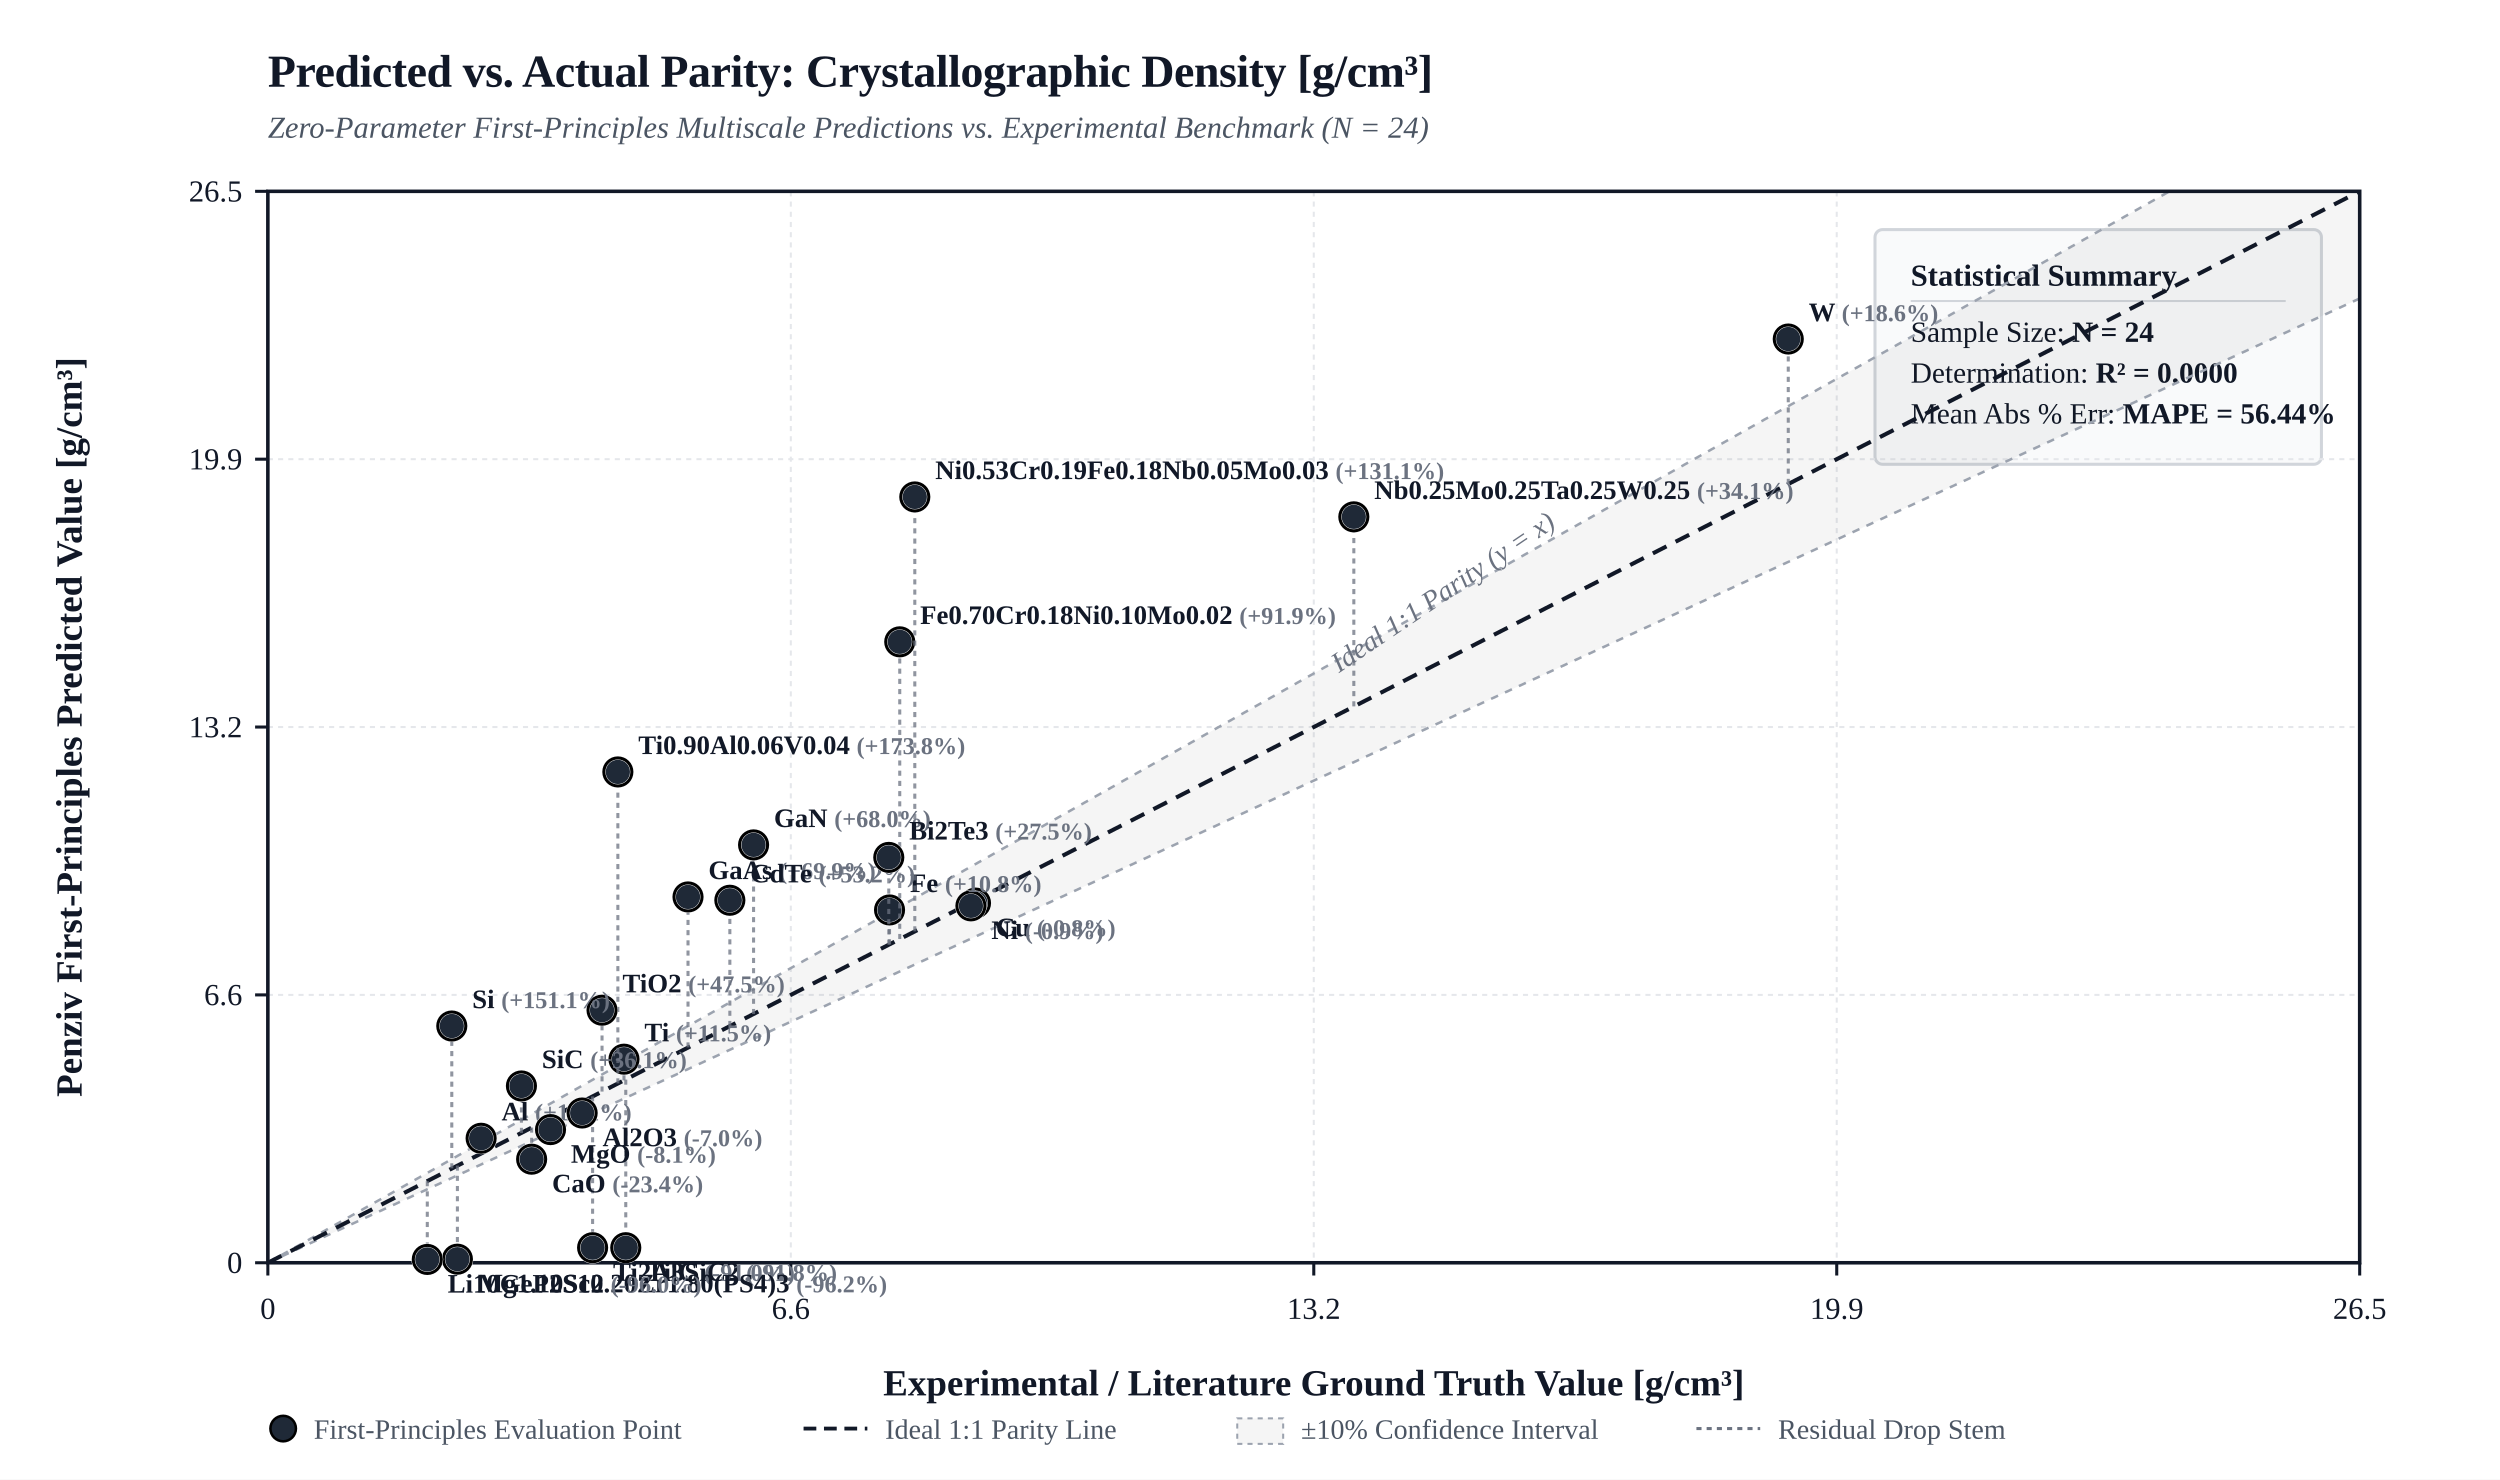
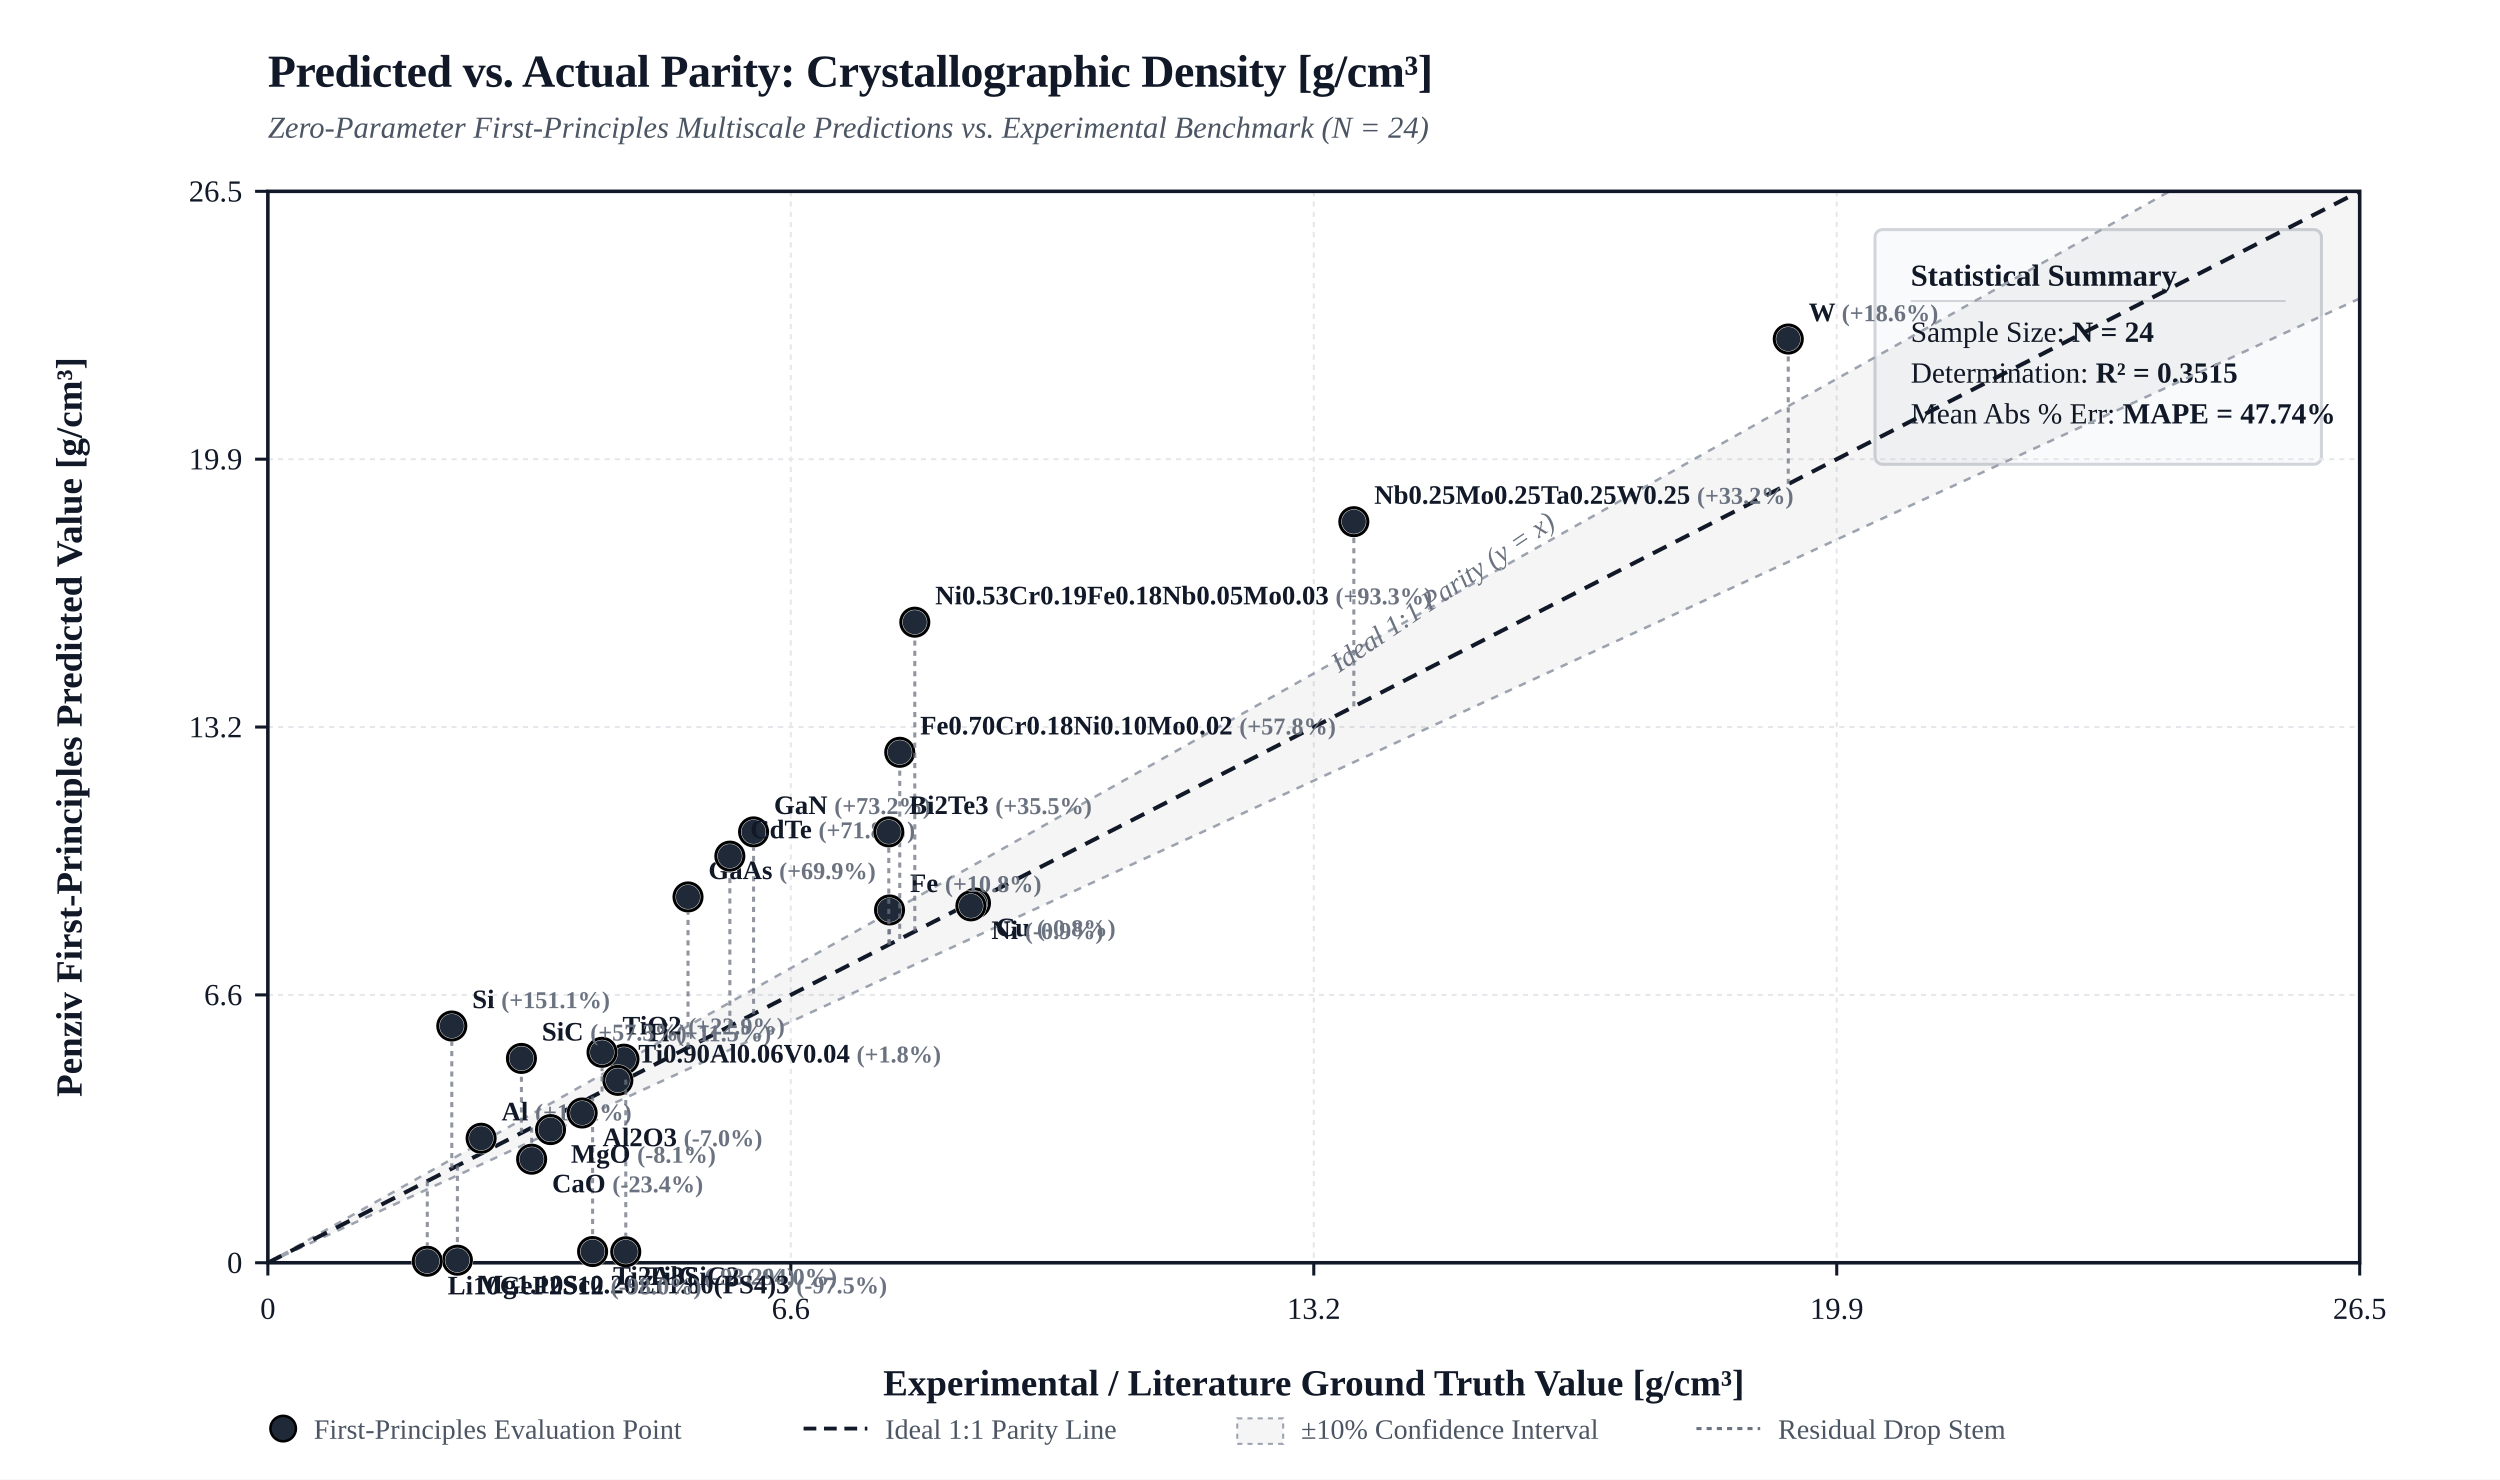
<svg xmlns="http://www.w3.org/2000/svg" viewBox="0 0 980 580" width="100%" height="auto" style="background-color: #FFFFFF; border: 1px solid #E5E7EB; border-radius: 4px; font-family: 'Times New Roman', Times, 'DejaVu Serif', 'TeX Gyre Termes', Georgia, serif;">
  <defs>
    <clipPath id="plotClip">
      <rect x="105" y="75" width="820" height="420" />
    </clipPath>
  </defs>
  <rect x="0" y="0" width="980" height="580" fill="#FFFFFF" />
  <text x="105" y="34" fill="#111827" font-size="18" font-weight="bold" letter-spacing="-0.01em">Predicted vs. Actual Parity: Crystallographic Density [g/cm³]</text>
  <text x="105" y="54" fill="#4B5563" font-size="12" font-style="italic">Zero-Parameter First-Principles Multiscale Predictions vs. Experimental Benchmark (N = 24)</text>
  <g transform="translate(735, 90)">
    <rect width="175" height="92" rx="3" fill="#F9FAFB" stroke="#D1D5DB" stroke-width="1.2" />
    <text x="14" y="22" fill="#111827" font-size="12" font-weight="bold">Statistical Summary</text>
    <line x1="14" y1="28" x2="161" y2="28" stroke="#D1D5DB" stroke-width="0.8" />
    <text x="14" y="44" fill="#111827" font-size="11.5">Sample Size: <tspan font-weight="bold">N = 24</tspan>
    </text>
-     <text x="14" y="60" fill="#111827" font-size="11.5">Determination: <tspan font-weight="bold">R² = 0.0000</tspan>
+     <text x="14" y="60" fill="#111827" font-size="11.5">Determination: <tspan font-weight="bold">R² = 0.3515</tspan>
    </text>
-     <text x="14" y="76" fill="#111827" font-size="11.5">Mean Abs % Err: <tspan font-weight="bold">MAPE = 56.44%</tspan>
+     <text x="14" y="76" fill="#111827" font-size="11.5">Mean Abs % Err: <tspan font-weight="bold">MAPE = 47.74%</tspan>
    </text>
  </g>
  <line x1="105.0" y1="75" x2="105.0" y2="495" stroke="#E5E7EB" stroke-width="0.8" stroke-dasharray="2,2" />
  <line x1="105" y1="495.0" x2="925" y2="495.0" stroke="#E5E7EB" stroke-width="0.8" stroke-dasharray="2,2" />
  <line x1="100" y1="495.0" x2="105" y2="495.0" stroke="#111827" stroke-width="1.2" />
  <text x="95" y="499.0" fill="#111827" font-size="12" font-weight="500" text-anchor="end">0</text>
  <line x1="105.0" y1="495" x2="105.0" y2="500" stroke="#111827" stroke-width="1.2" />
  <text x="105.0" y="517.0" fill="#111827" font-size="12" font-weight="500" text-anchor="middle">0</text>
  <line x1="310.0" y1="75" x2="310.0" y2="495" stroke="#E5E7EB" stroke-width="0.8" stroke-dasharray="2,2" />
  <line x1="105" y1="390.0" x2="925" y2="390.0" stroke="#E5E7EB" stroke-width="0.8" stroke-dasharray="2,2" />
  <line x1="100" y1="390.0" x2="105" y2="390.0" stroke="#111827" stroke-width="1.2" />
  <text x="95" y="394.0" fill="#111827" font-size="12" font-weight="500" text-anchor="end">6.6</text>
  <line x1="310.0" y1="495" x2="310.0" y2="500" stroke="#111827" stroke-width="1.2" />
  <text x="310.0" y="517.0" fill="#111827" font-size="12" font-weight="500" text-anchor="middle">6.6</text>
  <line x1="515.0" y1="75" x2="515.0" y2="495" stroke="#E5E7EB" stroke-width="0.8" stroke-dasharray="2,2" />
  <line x1="105" y1="285.0" x2="925" y2="285.0" stroke="#E5E7EB" stroke-width="0.8" stroke-dasharray="2,2" />
  <line x1="100" y1="285.0" x2="105" y2="285.0" stroke="#111827" stroke-width="1.2" />
  <text x="95" y="289.0" fill="#111827" font-size="12" font-weight="500" text-anchor="end">13.2</text>
  <line x1="515.0" y1="495" x2="515.0" y2="500" stroke="#111827" stroke-width="1.2" />
  <text x="515.0" y="517.0" fill="#111827" font-size="12" font-weight="500" text-anchor="middle">13.2</text>
  <line x1="720.0" y1="75" x2="720.0" y2="495" stroke="#E5E7EB" stroke-width="0.8" stroke-dasharray="2,2" />
  <line x1="105" y1="180.0" x2="925" y2="180.0" stroke="#E5E7EB" stroke-width="0.8" stroke-dasharray="2,2" />
  <line x1="100" y1="180.0" x2="105" y2="180.0" stroke="#111827" stroke-width="1.2" />
  <text x="95" y="184.0" fill="#111827" font-size="12" font-weight="500" text-anchor="end">19.9</text>
  <line x1="720.0" y1="495" x2="720.0" y2="500" stroke="#111827" stroke-width="1.2" />
  <text x="720.0" y="517.0" fill="#111827" font-size="12" font-weight="500" text-anchor="middle">19.9</text>
  <line x1="925.0" y1="75" x2="925.0" y2="495" stroke="#E5E7EB" stroke-width="0.8" stroke-dasharray="2,2" />
  <line x1="105" y1="75.0" x2="925" y2="75.0" stroke="#E5E7EB" stroke-width="0.8" stroke-dasharray="2,2" />
  <line x1="100" y1="75.0" x2="105" y2="75.0" stroke="#111827" stroke-width="1.2" />
  <text x="95" y="79.0" fill="#111827" font-size="12" font-weight="500" text-anchor="end">26.5</text>
  <line x1="925.0" y1="495" x2="925.0" y2="500" stroke="#111827" stroke-width="1.2" />
  <text x="925.0" y="517.0" fill="#111827" font-size="12" font-weight="500" text-anchor="middle">26.5</text>
  <polygon points="105.0,495.0 925.0,33.0 925.0,117.0 105.0,495.0" fill="rgba(0, 0, 0, 0.04)" clip-path="url(#plotClip)" />
  <line x1="105.0" y1="495.0" x2="925.0" y2="33.0" stroke="#9CA3AF" stroke-width="1.0" stroke-dasharray="3,3" clip-path="url(#plotClip)" />
  <line x1="105.0" y1="495.0" x2="925.0" y2="117.0" stroke="#9CA3AF" stroke-width="1.0" stroke-dasharray="3,3" clip-path="url(#plotClip)" />
  <line x1="105.0" y1="495.0" x2="925.0" y2="75.0" stroke="#111827" stroke-width="1.6" stroke-dasharray="6,4" clip-path="url(#plotClip)" />
  <text x="535.0" y="273.0" fill="#6B7280" font-size="11" font-style="italic" transform="rotate(-34 515.0 285.0)">Ideal 1:1 Parity (y = x)</text>
  <rect x="105" y="75" width="820" height="420" fill="none" stroke="#111827" stroke-width="1.4" />
  <text x="515.0" y="547.0" fill="#111827" font-size="14.5" font-weight="bold" text-anchor="middle">Experimental / Literature Ground Truth Value [g/cm³]</text>
  <text x="32" y="285.0" fill="#111827" font-size="14.5" font-weight="bold" text-anchor="middle" transform="rotate(-90 32 285.0)">Penziv First-Principles Predicted Value [g/cm³]</text>
  <line x1="382.4" y1="352.9" x2="382.4" y2="354.0" stroke="#6B7280" stroke-width="1.2" stroke-dasharray="2,2" opacity="0.75" clip-path="url(#plotClip)" />
  <circle cx="382.4" cy="354.0" r="5.5" fill="#1F2937" stroke="#FFFFFF" stroke-width="1.5" />
  <circle cx="382.4" cy="354.0" r="5.5" fill="none" stroke="#000000" stroke-width="1.2" />
  <text x="390.4" y="367.0" fill="#111827" font-size="10.5" font-weight="600" text-anchor="start">Cu <tspan fill="#6B7280" font-size="9.5">(-0.8%)</tspan>
  </text>
  <line x1="188.6" y1="452.2" x2="188.6" y2="446.2" stroke="#6B7280" stroke-width="1.2" stroke-dasharray="2,2" opacity="0.75" clip-path="url(#plotClip)" />
  <circle cx="188.6" cy="446.2" r="5.5" fill="#1F2937" stroke="#FFFFFF" stroke-width="1.5" />
  <circle cx="188.6" cy="446.2" r="5.5" fill="none" stroke="#000000" stroke-width="1.2" />
  <text x="196.6" y="439.2" fill="#111827" font-size="10.5" font-weight="600" text-anchor="start">Al <tspan fill="#6B7280" font-size="9.5">(+14.1%)</tspan>
  </text>
  <line x1="380.6" y1="353.9" x2="380.6" y2="355.1" stroke="#6B7280" stroke-width="1.2" stroke-dasharray="2,2" opacity="0.75" clip-path="url(#plotClip)" />
  <circle cx="380.6" cy="355.1" r="5.5" fill="#1F2937" stroke="#FFFFFF" stroke-width="1.5" />
  <circle cx="380.6" cy="355.1" r="5.5" fill="none" stroke="#000000" stroke-width="1.2" />
  <text x="388.6" y="368.1" fill="#111827" font-size="10.5" font-weight="600" text-anchor="start">Ni <tspan fill="#6B7280" font-size="9.5">(-0.9%)</tspan>
  </text>
  <line x1="244.6" y1="423.5" x2="244.6" y2="415.2" stroke="#6B7280" stroke-width="1.2" stroke-dasharray="2,2" opacity="0.75" clip-path="url(#plotClip)" />
  <circle cx="244.6" cy="415.2" r="5.5" fill="#1F2937" stroke="#FFFFFF" stroke-width="1.5" />
  <circle cx="244.6" cy="415.2" r="5.5" fill="none" stroke="#000000" stroke-width="1.2" />
  <text x="252.6" y="408.2" fill="#111827" font-size="10.5" font-weight="600" text-anchor="start">Ti <tspan fill="#6B7280" font-size="9.5">(+11.5%)</tspan>
  </text>
  <line x1="701.0" y1="189.7" x2="701.0" y2="132.9" stroke="#6B7280" stroke-width="1.2" stroke-dasharray="2,2" opacity="0.75" clip-path="url(#plotClip)" />
  <circle cx="701.0" cy="132.9" r="5.5" fill="#1F2937" stroke="#FFFFFF" stroke-width="1.5" />
  <circle cx="701.0" cy="132.9" r="5.5" fill="none" stroke="#000000" stroke-width="1.2" />
  <text x="709.0" y="125.9" fill="#111827" font-size="10.5" font-weight="600" text-anchor="start">W <tspan fill="#6B7280" font-size="9.5">(+18.6%)</tspan>
  </text>
  <line x1="348.7" y1="370.2" x2="348.7" y2="356.7" stroke="#6B7280" stroke-width="1.2" stroke-dasharray="2,2" opacity="0.75" clip-path="url(#plotClip)" />
  <circle cx="348.7" cy="356.7" r="5.5" fill="#1F2937" stroke="#FFFFFF" stroke-width="1.5" />
  <circle cx="348.7" cy="356.7" r="5.5" fill="none" stroke="#000000" stroke-width="1.2" />
  <text x="356.7" y="349.7" fill="#111827" font-size="10.5" font-weight="600" text-anchor="start">Fe <tspan fill="#6B7280" font-size="9.5">(+10.8%)</tspan>
  </text>
-   <line x1="352.7" y1="368.1" x2="352.7" y2="251.6" stroke="#6B7280" stroke-width="1.2" stroke-dasharray="2,2" opacity="0.75" clip-path="url(#plotClip)" />
-   <circle cx="352.7" cy="251.6" r="5.5" fill="#1F2937" stroke="#FFFFFF" stroke-width="1.5" />
-   <circle cx="352.7" cy="251.6" r="5.5" fill="none" stroke="#000000" stroke-width="1.2" />
-   <text x="360.7" y="244.6" fill="#111827" font-size="10.5" font-weight="600" text-anchor="start">Fe0.70Cr0.18Ni0.10Mo0.02 <tspan fill="#6B7280" font-size="9.5">(+91.9%)</tspan>
+   <line x1="352.7" y1="368.1" x2="352.7" y2="294.9" stroke="#6B7280" stroke-width="1.2" stroke-dasharray="2,2" opacity="0.75" clip-path="url(#plotClip)" />
+   <circle cx="352.7" cy="294.9" r="5.5" fill="#1F2937" stroke="#FFFFFF" stroke-width="1.5" />
+   <circle cx="352.7" cy="294.9" r="5.5" fill="none" stroke="#000000" stroke-width="1.2" />
+   <text x="360.7" y="287.9" fill="#111827" font-size="10.5" font-weight="600" text-anchor="start">Fe0.70Cr0.18Ni0.10Mo0.02 <tspan fill="#6B7280" font-size="9.5">(+57.8%)</tspan>
  </text>
-   <line x1="358.6" y1="365.1" x2="358.6" y2="194.8" stroke="#6B7280" stroke-width="1.2" stroke-dasharray="2,2" opacity="0.75" clip-path="url(#plotClip)" />
-   <circle cx="358.6" cy="194.8" r="5.5" fill="#1F2937" stroke="#FFFFFF" stroke-width="1.5" />
-   <circle cx="358.6" cy="194.8" r="5.5" fill="none" stroke="#000000" stroke-width="1.2" />
-   <text x="366.6" y="187.8" fill="#111827" font-size="10.5" font-weight="600" text-anchor="start">Ni0.53Cr0.19Fe0.18Nb0.05Mo0.03 <tspan fill="#6B7280" font-size="9.5">(+131.1%)</tspan>
+   <line x1="358.6" y1="365.1" x2="358.6" y2="243.9" stroke="#6B7280" stroke-width="1.2" stroke-dasharray="2,2" opacity="0.75" clip-path="url(#plotClip)" />
+   <circle cx="358.6" cy="243.9" r="5.5" fill="#1F2937" stroke="#FFFFFF" stroke-width="1.5" />
+   <circle cx="358.6" cy="243.9" r="5.5" fill="none" stroke="#000000" stroke-width="1.2" />
+   <text x="366.6" y="236.9" fill="#111827" font-size="10.5" font-weight="600" text-anchor="start">Ni0.53Cr0.19Fe0.18Nb0.05Mo0.03 <tspan fill="#6B7280" font-size="9.5">(+93.3%)</tspan>
  </text>
-   <line x1="242.2" y1="424.7" x2="242.2" y2="302.6" stroke="#6B7280" stroke-width="1.2" stroke-dasharray="2,2" opacity="0.75" clip-path="url(#plotClip)" />
-   <circle cx="242.2" cy="302.6" r="5.5" fill="#1F2937" stroke="#FFFFFF" stroke-width="1.5" />
-   <circle cx="242.2" cy="302.6" r="5.5" fill="none" stroke="#000000" stroke-width="1.2" />
-   <text x="250.2" y="295.6" fill="#111827" font-size="10.5" font-weight="600" text-anchor="start">Ti0.90Al0.06V0.04 <tspan fill="#6B7280" font-size="9.5">(+173.8%)</tspan>
+   <line x1="242.2" y1="424.7" x2="242.2" y2="423.5" stroke="#6B7280" stroke-width="1.2" stroke-dasharray="2,2" opacity="0.75" clip-path="url(#plotClip)" />
+   <circle cx="242.2" cy="423.5" r="5.5" fill="#1F2937" stroke="#FFFFFF" stroke-width="1.5" />
+   <circle cx="242.2" cy="423.5" r="5.5" fill="none" stroke="#000000" stroke-width="1.2" />
+   <text x="250.2" y="416.5" fill="#111827" font-size="10.5" font-weight="600" text-anchor="start">Ti0.90Al0.06V0.04 <tspan fill="#6B7280" font-size="9.5">(+1.8%)</tspan>
  </text>
-   <line x1="530.7" y1="276.9" x2="530.7" y2="202.6" stroke="#6B7280" stroke-width="1.2" stroke-dasharray="2,2" opacity="0.75" clip-path="url(#plotClip)" />
-   <circle cx="530.7" cy="202.6" r="5.5" fill="#1F2937" stroke="#FFFFFF" stroke-width="1.5" />
-   <circle cx="530.7" cy="202.6" r="5.5" fill="none" stroke="#000000" stroke-width="1.2" />
-   <text x="538.7" y="195.6" fill="#111827" font-size="10.5" font-weight="600" text-anchor="start">Nb0.25Mo0.25Ta0.25W0.25 <tspan fill="#6B7280" font-size="9.5">(+34.1%)</tspan>
+   <line x1="530.7" y1="276.9" x2="530.7" y2="204.5" stroke="#6B7280" stroke-width="1.2" stroke-dasharray="2,2" opacity="0.75" clip-path="url(#plotClip)" />
+   <circle cx="530.7" cy="204.5" r="5.5" fill="#1F2937" stroke="#FFFFFF" stroke-width="1.5" />
+   <circle cx="530.7" cy="204.5" r="5.5" fill="none" stroke="#000000" stroke-width="1.2" />
+   <text x="538.7" y="197.5" fill="#111827" font-size="10.5" font-weight="600" text-anchor="start">Nb0.25Mo0.25Ta0.25W0.25 <tspan fill="#6B7280" font-size="9.5">(+33.2%)</tspan>
  </text>
-   <line x1="245.3" y1="423.2" x2="245.3" y2="489.1" stroke="#6B7280" stroke-width="1.2" stroke-dasharray="2,2" opacity="0.75" clip-path="url(#plotClip)" />
-   <circle cx="245.3" cy="489.1" r="5.5" fill="#1F2937" stroke="#FFFFFF" stroke-width="1.5" />
-   <circle cx="245.3" cy="489.1" r="5.5" fill="none" stroke="#000000" stroke-width="1.2" />
-   <text x="253.3" y="502.1" fill="#111827" font-size="10.5" font-weight="600" text-anchor="start">Ti3SiC2 <tspan fill="#6B7280" font-size="9.5">(-91.8%)</tspan>
+   <line x1="245.3" y1="423.2" x2="245.3" y2="490.7" stroke="#6B7280" stroke-width="1.2" stroke-dasharray="2,2" opacity="0.75" clip-path="url(#plotClip)" />
+   <circle cx="245.3" cy="490.7" r="5.5" fill="#1F2937" stroke="#FFFFFF" stroke-width="1.5" />
+   <circle cx="245.3" cy="490.7" r="5.5" fill="none" stroke="#000000" stroke-width="1.2" />
+   <text x="253.3" y="503.7" fill="#111827" font-size="10.5" font-weight="600" text-anchor="start">Ti3SiC2 <tspan fill="#6B7280" font-size="9.5">(-94.0%)</tspan>
  </text>
-   <line x1="232.3" y1="429.8" x2="232.3" y2="489.1" stroke="#6B7280" stroke-width="1.2" stroke-dasharray="2,2" opacity="0.75" clip-path="url(#plotClip)" />
-   <circle cx="232.3" cy="489.1" r="5.5" fill="#1F2937" stroke="#FFFFFF" stroke-width="1.5" />
-   <circle cx="232.3" cy="489.1" r="5.5" fill="none" stroke="#000000" stroke-width="1.2" />
-   <text x="240.3" y="502.1" fill="#111827" font-size="10.5" font-weight="600" text-anchor="start">Ti2AlC <tspan fill="#6B7280" font-size="9.5">(-91.0%)</tspan>
+   <line x1="232.3" y1="429.8" x2="232.3" y2="490.6" stroke="#6B7280" stroke-width="1.2" stroke-dasharray="2,2" opacity="0.75" clip-path="url(#plotClip)" />
+   <circle cx="232.3" cy="490.6" r="5.5" fill="#1F2937" stroke="#FFFFFF" stroke-width="1.5" />
+   <circle cx="232.3" cy="490.6" r="5.5" fill="none" stroke="#000000" stroke-width="1.2" />
+   <text x="240.3" y="503.6" fill="#111827" font-size="10.5" font-weight="600" text-anchor="start">Ti2AlC <tspan fill="#6B7280" font-size="9.5">(-93.2%)</tspan>
  </text>
  <line x1="208.4" y1="442.0" x2="208.4" y2="454.4" stroke="#6B7280" stroke-width="1.2" stroke-dasharray="2,2" opacity="0.75" clip-path="url(#plotClip)" />
  <circle cx="208.4" cy="454.4" r="5.5" fill="#1F2937" stroke="#FFFFFF" stroke-width="1.5" />
  <circle cx="208.4" cy="454.4" r="5.5" fill="none" stroke="#000000" stroke-width="1.2" />
  <text x="216.4" y="467.4" fill="#111827" font-size="10.5" font-weight="600" text-anchor="start">CaO <tspan fill="#6B7280" font-size="9.5">(-23.4%)</tspan>
  </text>
  <line x1="215.8" y1="438.2" x2="215.8" y2="442.8" stroke="#6B7280" stroke-width="1.2" stroke-dasharray="2,2" opacity="0.75" clip-path="url(#plotClip)" />
  <circle cx="215.8" cy="442.8" r="5.5" fill="#1F2937" stroke="#FFFFFF" stroke-width="1.5" />
  <circle cx="215.8" cy="442.8" r="5.5" fill="none" stroke="#000000" stroke-width="1.2" />
  <text x="223.8" y="455.8" fill="#111827" font-size="10.5" font-weight="600" text-anchor="start">MgO <tspan fill="#6B7280" font-size="9.5">(-8.1%)</tspan>
  </text>
  <line x1="228.2" y1="431.9" x2="228.2" y2="436.3" stroke="#6B7280" stroke-width="1.2" stroke-dasharray="2,2" opacity="0.75" clip-path="url(#plotClip)" />
  <circle cx="228.2" cy="436.3" r="5.5" fill="#1F2937" stroke="#FFFFFF" stroke-width="1.5" />
  <circle cx="228.2" cy="436.3" r="5.5" fill="none" stroke="#000000" stroke-width="1.2" />
  <text x="236.2" y="449.3" fill="#111827" font-size="10.5" font-weight="600" text-anchor="start">Al2O3 <tspan fill="#6B7280" font-size="9.5">(-7.0%)</tspan>
  </text>
-   <line x1="236.0" y1="427.9" x2="236.0" y2="396.0" stroke="#6B7280" stroke-width="1.2" stroke-dasharray="2,2" opacity="0.75" clip-path="url(#plotClip)" />
-   <circle cx="236.0" cy="396.0" r="5.5" fill="#1F2937" stroke="#FFFFFF" stroke-width="1.5" />
-   <circle cx="236.0" cy="396.0" r="5.5" fill="none" stroke="#000000" stroke-width="1.2" />
-   <text x="244.0" y="389.0" fill="#111827" font-size="10.5" font-weight="600" text-anchor="start">TiO2 <tspan fill="#6B7280" font-size="9.5">(+47.5%)</tspan>
+   <line x1="236.0" y1="427.9" x2="236.0" y2="412.5" stroke="#6B7280" stroke-width="1.2" stroke-dasharray="2,2" opacity="0.75" clip-path="url(#plotClip)" />
+   <circle cx="236.0" cy="412.5" r="5.5" fill="#1F2937" stroke="#FFFFFF" stroke-width="1.5" />
+   <circle cx="236.0" cy="412.5" r="5.5" fill="none" stroke="#000000" stroke-width="1.2" />
+   <text x="244.0" y="405.5" fill="#111827" font-size="10.5" font-weight="600" text-anchor="start">TiO2 <tspan fill="#6B7280" font-size="9.5">(+22.9%)</tspan>
  </text>
-   <line x1="204.4" y1="444.1" x2="204.4" y2="425.7" stroke="#6B7280" stroke-width="1.2" stroke-dasharray="2,2" opacity="0.75" clip-path="url(#plotClip)" />
-   <circle cx="204.4" cy="425.7" r="5.5" fill="#1F2937" stroke="#FFFFFF" stroke-width="1.5" />
-   <circle cx="204.4" cy="425.7" r="5.5" fill="none" stroke="#000000" stroke-width="1.2" />
-   <text x="212.4" y="418.7" fill="#111827" font-size="10.5" font-weight="600" text-anchor="start">SiC <tspan fill="#6B7280" font-size="9.5">(+36.1%)</tspan>
+   <line x1="204.4" y1="444.1" x2="204.4" y2="414.9" stroke="#6B7280" stroke-width="1.2" stroke-dasharray="2,2" opacity="0.75" clip-path="url(#plotClip)" />
+   <circle cx="204.4" cy="414.9" r="5.5" fill="#1F2937" stroke="#FFFFFF" stroke-width="1.5" />
+   <circle cx="204.4" cy="414.9" r="5.5" fill="none" stroke="#000000" stroke-width="1.2" />
+   <text x="212.4" y="407.9" fill="#111827" font-size="10.5" font-weight="600" text-anchor="start">SiC <tspan fill="#6B7280" font-size="9.5">(+57.3%)</tspan>
  </text>
-   <line x1="295.4" y1="397.5" x2="295.4" y2="331.2" stroke="#6B7280" stroke-width="1.2" stroke-dasharray="2,2" opacity="0.75" clip-path="url(#plotClip)" />
-   <circle cx="295.4" cy="331.2" r="5.5" fill="#1F2937" stroke="#FFFFFF" stroke-width="1.5" />
-   <circle cx="295.4" cy="331.2" r="5.5" fill="none" stroke="#000000" stroke-width="1.2" />
-   <text x="303.4" y="324.2" fill="#111827" font-size="10.5" font-weight="600" text-anchor="start">GaN <tspan fill="#6B7280" font-size="9.5">(+68.0%)</tspan>
+   <line x1="295.4" y1="397.5" x2="295.4" y2="326.1" stroke="#6B7280" stroke-width="1.2" stroke-dasharray="2,2" opacity="0.75" clip-path="url(#plotClip)" />
+   <circle cx="295.4" cy="326.1" r="5.5" fill="#1F2937" stroke="#FFFFFF" stroke-width="1.5" />
+   <circle cx="295.4" cy="326.1" r="5.5" fill="none" stroke="#000000" stroke-width="1.2" />
+   <text x="303.4" y="319.1" fill="#111827" font-size="10.5" font-weight="600" text-anchor="start">GaN <tspan fill="#6B7280" font-size="9.5">(+73.2%)</tspan>
  </text>
  <line x1="177.1" y1="458.0" x2="177.1" y2="402.2" stroke="#6B7280" stroke-width="1.2" stroke-dasharray="2,2" opacity="0.75" clip-path="url(#plotClip)" />
  <circle cx="177.1" cy="402.2" r="5.5" fill="#1F2937" stroke="#FFFFFF" stroke-width="1.5" />
  <circle cx="177.1" cy="402.2" r="5.5" fill="none" stroke="#000000" stroke-width="1.2" />
  <text x="185.1" y="395.2" fill="#111827" font-size="10.5" font-weight="600" text-anchor="start">Si <tspan fill="#6B7280" font-size="9.5">(+151.1%)</tspan>
  </text>
  <line x1="269.7" y1="410.6" x2="269.7" y2="351.6" stroke="#6B7280" stroke-width="1.2" stroke-dasharray="2,2" opacity="0.75" clip-path="url(#plotClip)" />
  <circle cx="269.7" cy="351.6" r="5.5" fill="#1F2937" stroke="#FFFFFF" stroke-width="1.5" />
  <circle cx="269.7" cy="351.6" r="5.5" fill="none" stroke="#000000" stroke-width="1.2" />
  <text x="277.7" y="344.6" fill="#111827" font-size="10.5" font-weight="600" text-anchor="start">GaAs <tspan fill="#6B7280" font-size="9.5">(+69.9%)</tspan>
  </text>
-   <line x1="286.1" y1="402.2" x2="286.1" y2="352.9" stroke="#6B7280" stroke-width="1.2" stroke-dasharray="2,2" opacity="0.75" clip-path="url(#plotClip)" />
-   <circle cx="286.1" cy="352.9" r="5.5" fill="#1F2937" stroke="#FFFFFF" stroke-width="1.5" />
-   <circle cx="286.1" cy="352.9" r="5.5" fill="none" stroke="#000000" stroke-width="1.2" />
-   <text x="294.1" y="345.9" fill="#111827" font-size="10.5" font-weight="600" text-anchor="start">CdTe <tspan fill="#6B7280" font-size="9.5">(+53.2%)</tspan>
+   <line x1="286.1" y1="402.2" x2="286.1" y2="335.6" stroke="#6B7280" stroke-width="1.2" stroke-dasharray="2,2" opacity="0.75" clip-path="url(#plotClip)" />
+   <circle cx="286.1" cy="335.6" r="5.5" fill="#1F2937" stroke="#FFFFFF" stroke-width="1.5" />
+   <circle cx="286.1" cy="335.6" r="5.5" fill="none" stroke="#000000" stroke-width="1.2" />
+   <text x="294.1" y="328.6" fill="#111827" font-size="10.5" font-weight="600" text-anchor="start">CdTe <tspan fill="#6B7280" font-size="9.5">(+71.8%)</tspan>
  </text>
-   <line x1="348.4" y1="370.3" x2="348.4" y2="336.1" stroke="#6B7280" stroke-width="1.2" stroke-dasharray="2,2" opacity="0.75" clip-path="url(#plotClip)" />
-   <circle cx="348.4" cy="336.1" r="5.5" fill="#1F2937" stroke="#FFFFFF" stroke-width="1.5" />
-   <circle cx="348.4" cy="336.1" r="5.5" fill="none" stroke="#000000" stroke-width="1.2" />
-   <text x="356.4" y="329.1" fill="#111827" font-size="10.5" font-weight="600" text-anchor="start">Bi2Te3 <tspan fill="#6B7280" font-size="9.5">(+27.5%)</tspan>
+   <line x1="348.4" y1="370.3" x2="348.4" y2="326.1" stroke="#6B7280" stroke-width="1.2" stroke-dasharray="2,2" opacity="0.75" clip-path="url(#plotClip)" />
+   <circle cx="348.4" cy="326.1" r="5.5" fill="#1F2937" stroke="#FFFFFF" stroke-width="1.5" />
+   <circle cx="348.4" cy="326.1" r="5.5" fill="none" stroke="#000000" stroke-width="1.2" />
+   <text x="356.4" y="319.1" fill="#111827" font-size="10.5" font-weight="600" text-anchor="start">Bi2Te3 <tspan fill="#6B7280" font-size="9.5">(+35.5%)</tspan>
  </text>
-   <line x1="179.3" y1="456.9" x2="179.3" y2="493.6" stroke="#6B7280" stroke-width="1.2" stroke-dasharray="2,2" opacity="0.75" clip-path="url(#plotClip)" />
-   <circle cx="179.3" cy="493.6" r="5.5" fill="#1F2937" stroke="#FFFFFF" stroke-width="1.5" />
-   <circle cx="179.3" cy="493.6" r="5.5" fill="none" stroke="#000000" stroke-width="1.2" />
-   <text x="187.3" y="506.6" fill="#111827" font-size="10.5" font-weight="600" text-anchor="start">Mg1.10Sc0.20Zr1.80(PS4)3 <tspan fill="#6B7280" font-size="9.5">(-96.2%)</tspan>
+   <line x1="179.3" y1="456.9" x2="179.3" y2="494.0" stroke="#6B7280" stroke-width="1.2" stroke-dasharray="2,2" opacity="0.75" clip-path="url(#plotClip)" />
+   <circle cx="179.3" cy="494.0" r="5.5" fill="#1F2937" stroke="#FFFFFF" stroke-width="1.5" />
+   <circle cx="179.3" cy="494.0" r="5.5" fill="none" stroke="#000000" stroke-width="1.2" />
+   <text x="187.3" y="507.0" fill="#111827" font-size="10.5" font-weight="600" text-anchor="start">Mg1.10Sc0.20Zr1.80(PS4)3 <tspan fill="#6B7280" font-size="9.5">(-97.5%)</tspan>
  </text>
-   <line x1="167.5" y1="463.0" x2="167.5" y2="493.7" stroke="#6B7280" stroke-width="1.2" stroke-dasharray="2,2" opacity="0.75" clip-path="url(#plotClip)" />
-   <circle cx="167.5" cy="493.7" r="5.5" fill="#1F2937" stroke="#FFFFFF" stroke-width="1.5" />
-   <circle cx="167.5" cy="493.7" r="5.5" fill="none" stroke="#000000" stroke-width="1.2" />
-   <text x="175.5" y="506.7" fill="#111827" font-size="10.5" font-weight="600" text-anchor="start">Li10GeP2S12 <tspan fill="#6B7280" font-size="9.5">(-96.0%)</tspan>
+   <line x1="167.5" y1="463.0" x2="167.5" y2="494.4" stroke="#6B7280" stroke-width="1.2" stroke-dasharray="2,2" opacity="0.75" clip-path="url(#plotClip)" />
+   <circle cx="167.5" cy="494.4" r="5.5" fill="#1F2937" stroke="#FFFFFF" stroke-width="1.5" />
+   <circle cx="167.5" cy="494.4" r="5.5" fill="none" stroke="#000000" stroke-width="1.2" />
+   <text x="175.5" y="507.4" fill="#111827" font-size="10.5" font-weight="600" text-anchor="start">Li10GeP2S12 <tspan fill="#6B7280" font-size="9.5">(-98.0%)</tspan>
  </text>
  <g transform="translate(105, 564)" font-size="11" fill="#4B5563">
    <circle cx="6" cy="-4" r="5" fill="#1F2937" stroke="#000000" stroke-width="1.0" />
    <text x="18" y="0">First-Principles Evaluation Point</text>
    <line x1="210" y1="-4" x2="235" y2="-4" stroke="#111827" stroke-dasharray="5,3" stroke-width="1.5" />
    <text x="242" y="0">Ideal 1:1 Parity Line</text>
    <rect x="380" y="-8" width="18" height="10" fill="rgba(0, 0, 0, 0.04)" stroke="#9CA3AF" stroke-dasharray="2,2" stroke-width="0.8" />
    <text x="405" y="0">±10% Confidence Interval</text>
    <line x1="560" y1="-4" x2="585" y2="-4" stroke="#6B7280" stroke-dasharray="2,2" stroke-width="1.2" />
    <text x="592" y="0">Residual Drop Stem</text>
  </g>
</svg>
